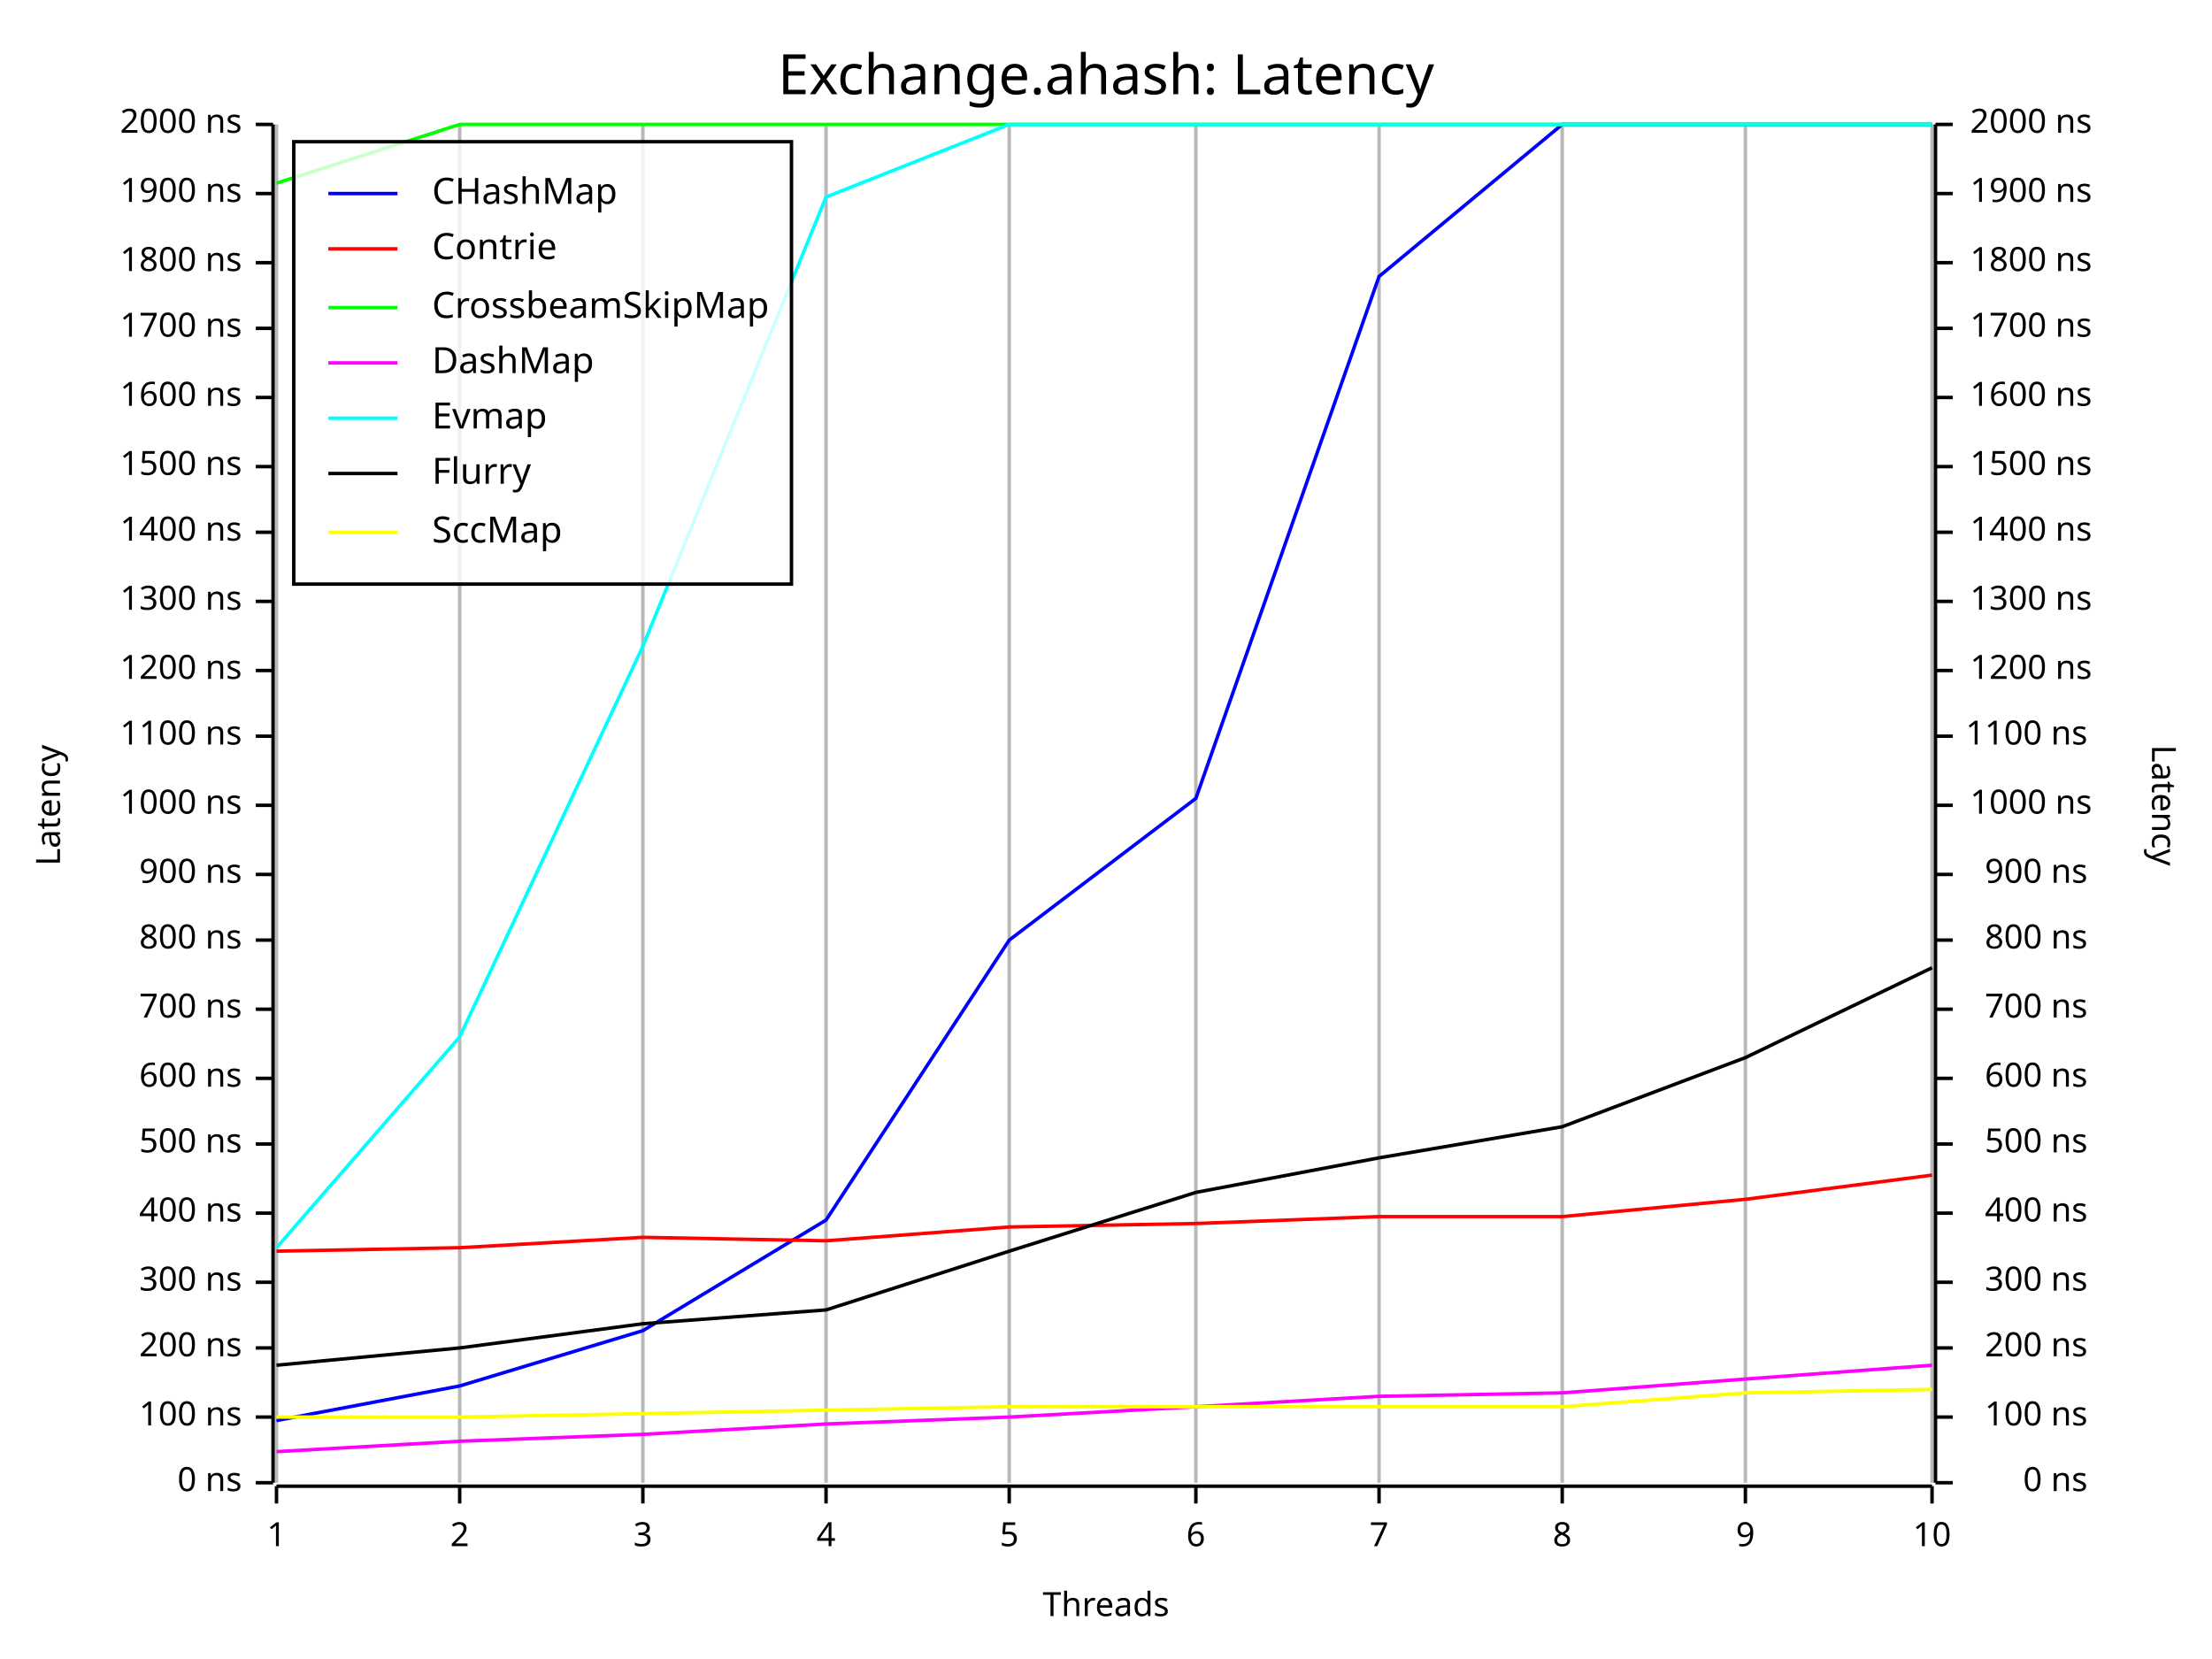
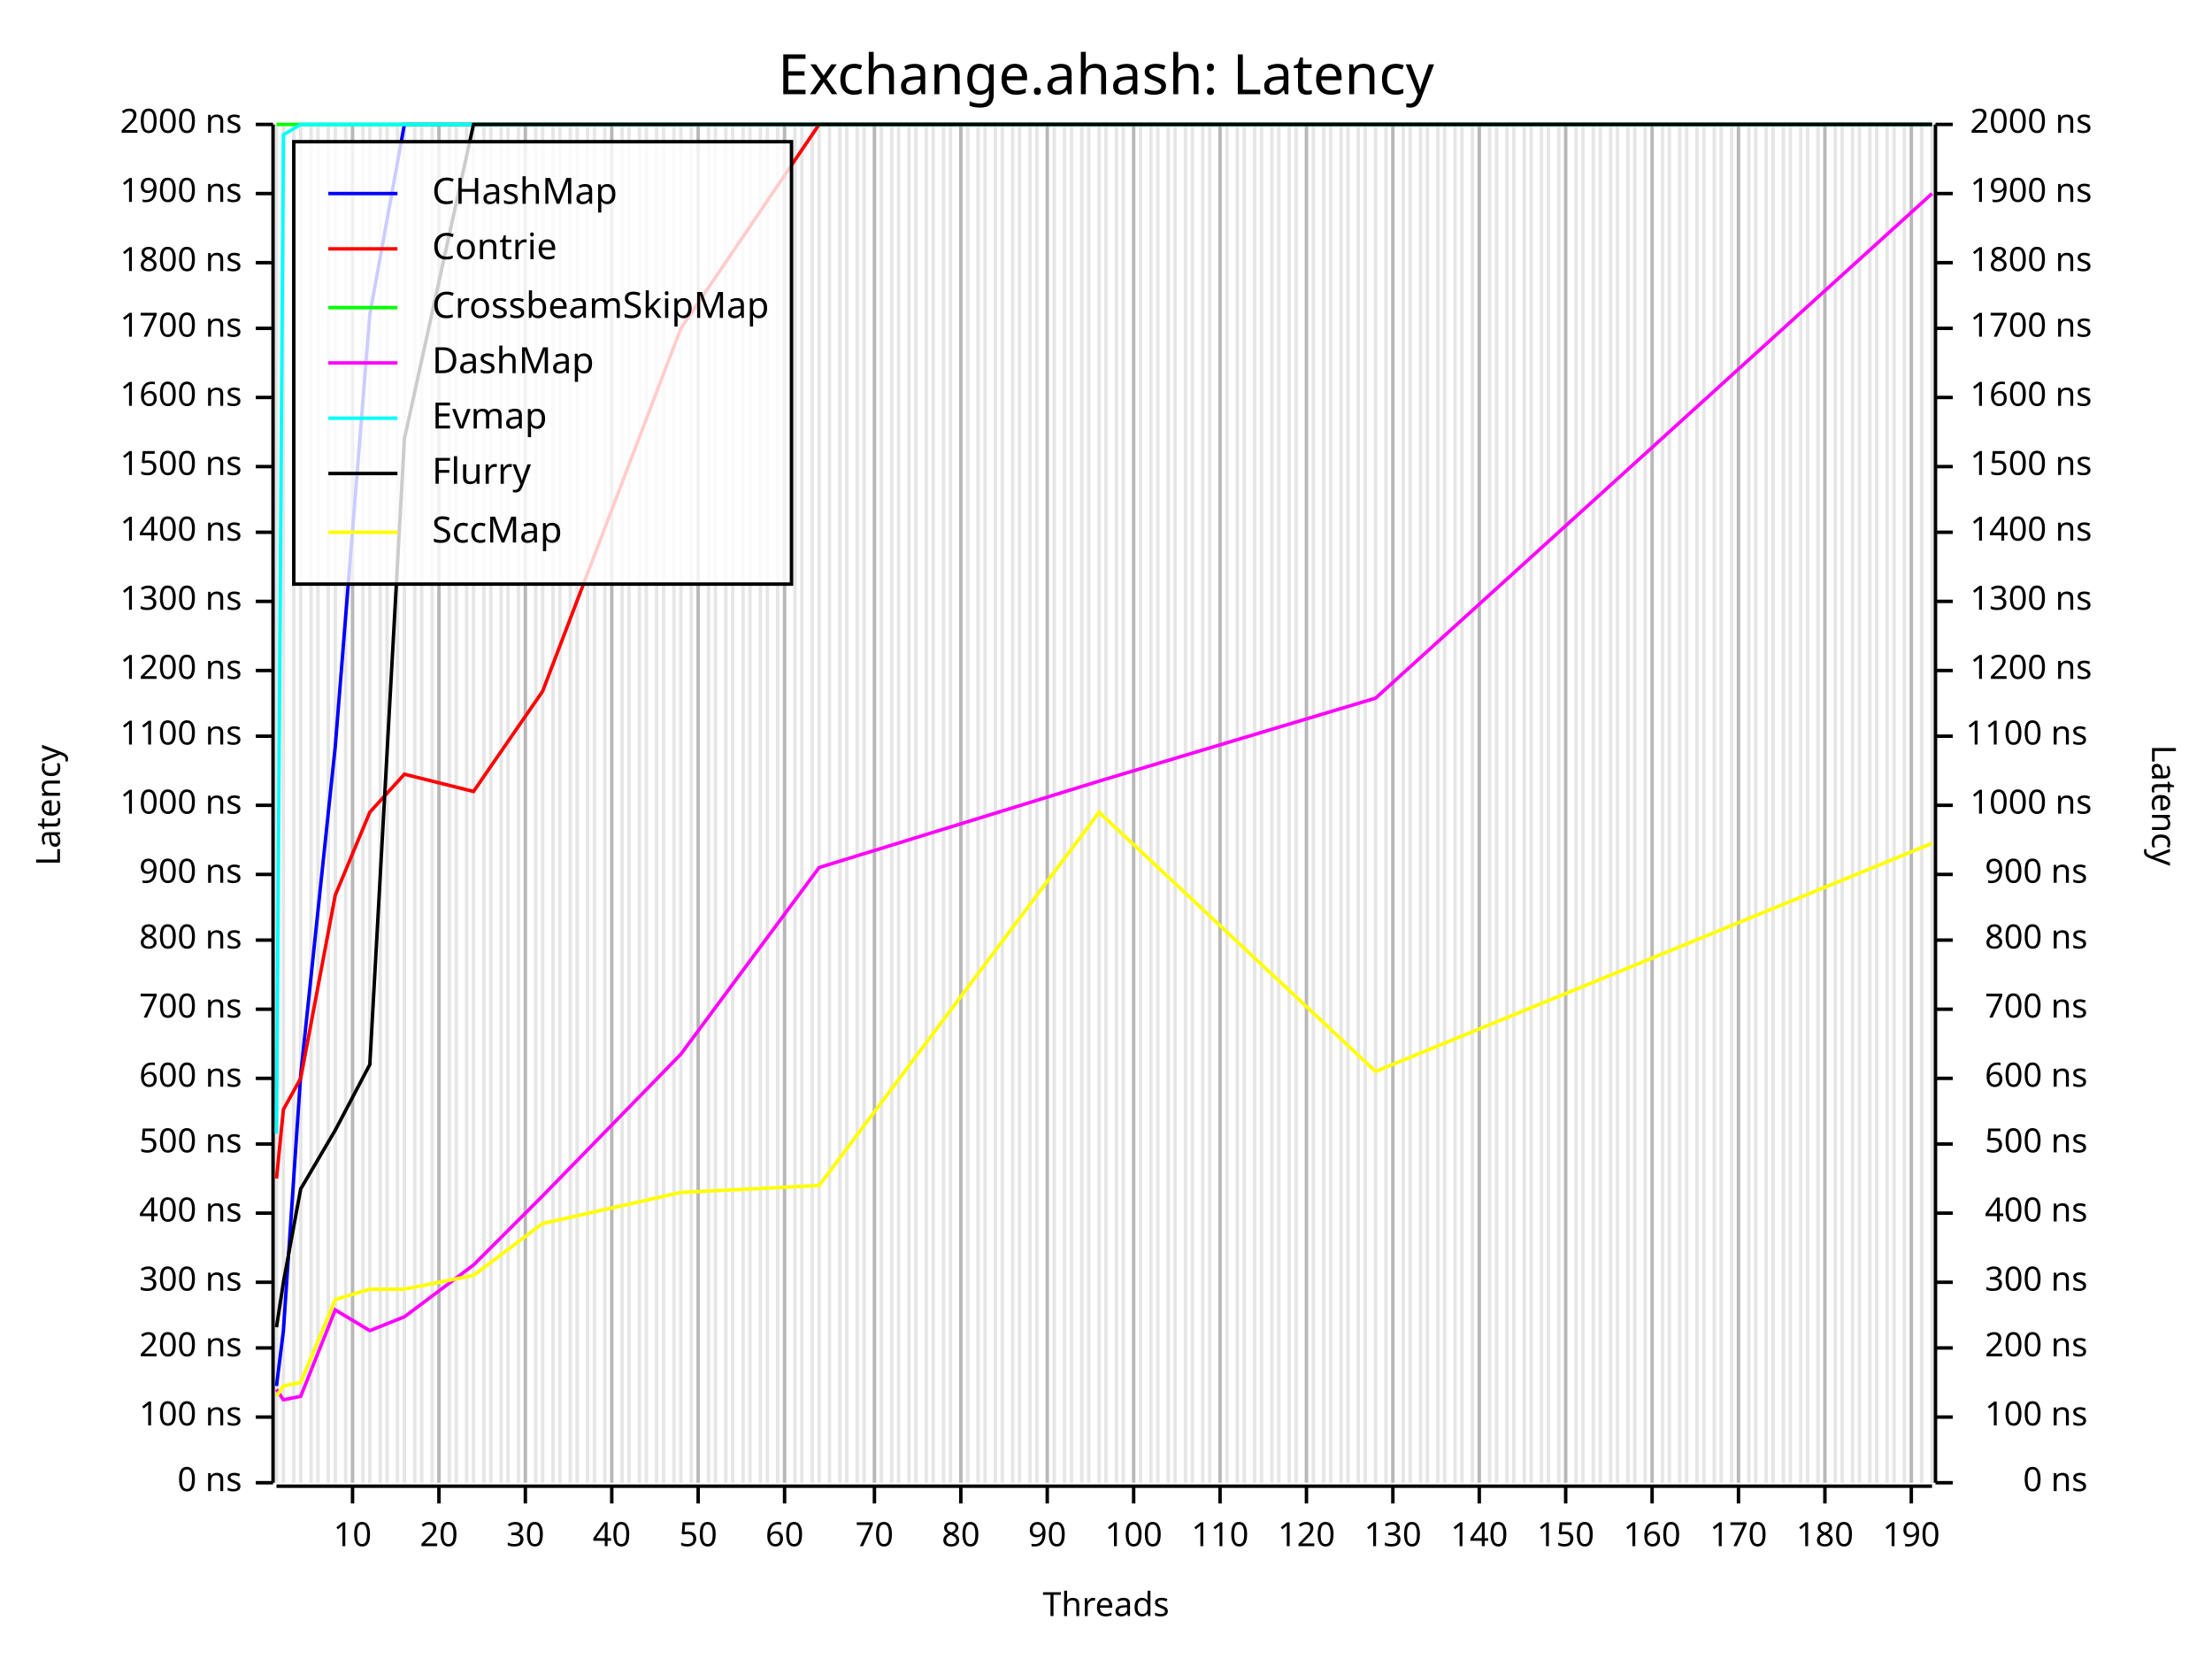
<svg xmlns="http://www.w3.org/2000/svg" width="640" height="480" viewBox="0 0 640 480">
  <rect x="0" y="0" width="640" height="480" opacity="1" fill="#FFFFFF" stroke="none" />
  <text x="320" y="15" dy="0.76em" text-anchor="middle" font-family="Fira Code" font-size="16.129" opacity="1" fill="#000000">
Exchange.ahash: Latency
</text>
  <line opacity="0.1" stroke="#000000" stroke-width="1" x1="80" y1="429" x2="80" y2="36" />
-   <line opacity="0.1" stroke="#000000" stroke-width="1" x1="133" y1="429" x2="133" y2="36" />
-   <line opacity="0.1" stroke="#000000" stroke-width="1" x1="186" y1="429" x2="186" y2="36" />
-   <line opacity="0.1" stroke="#000000" stroke-width="1" x1="239" y1="429" x2="239" y2="36" />
-   <line opacity="0.1" stroke="#000000" stroke-width="1" x1="292" y1="429" x2="292" y2="36" />
-   <line opacity="0.1" stroke="#000000" stroke-width="1" x1="346" y1="429" x2="346" y2="36" />
-   <line opacity="0.1" stroke="#000000" stroke-width="1" x1="399" y1="429" x2="399" y2="36" />
-   <line opacity="0.1" stroke="#000000" stroke-width="1" x1="452" y1="429" x2="452" y2="36" />
-   <line opacity="0.1" stroke="#000000" stroke-width="1" x1="505" y1="429" x2="505" y2="36" />
+   <line opacity="0.1" stroke="#000000" stroke-width="1" x1="82" y1="429" x2="82" y2="36" />
+   <line opacity="0.1" stroke="#000000" stroke-width="1" x1="85" y1="429" x2="85" y2="36" />
+   <line opacity="0.1" stroke="#000000" stroke-width="1" x1="87" y1="429" x2="87" y2="36" />
+   <line opacity="0.1" stroke="#000000" stroke-width="1" x1="90" y1="429" x2="90" y2="36" />
+   <line opacity="0.1" stroke="#000000" stroke-width="1" x1="92" y1="429" x2="92" y2="36" />
+   <line opacity="0.1" stroke="#000000" stroke-width="1" x1="95" y1="429" x2="95" y2="36" />
+   <line opacity="0.1" stroke="#000000" stroke-width="1" x1="97" y1="429" x2="97" y2="36" />
+   <line opacity="0.1" stroke="#000000" stroke-width="1" x1="100" y1="429" x2="100" y2="36" />
+   <line opacity="0.1" stroke="#000000" stroke-width="1" x1="102" y1="429" x2="102" y2="36" />
+   <line opacity="0.1" stroke="#000000" stroke-width="1" x1="105" y1="429" x2="105" y2="36" />
+   <line opacity="0.1" stroke="#000000" stroke-width="1" x1="107" y1="429" x2="107" y2="36" />
+   <line opacity="0.1" stroke="#000000" stroke-width="1" x1="110" y1="429" x2="110" y2="36" />
+   <line opacity="0.1" stroke="#000000" stroke-width="1" x1="112" y1="429" x2="112" y2="36" />
+   <line opacity="0.1" stroke="#000000" stroke-width="1" x1="115" y1="429" x2="115" y2="36" />
+   <line opacity="0.1" stroke="#000000" stroke-width="1" x1="117" y1="429" x2="117" y2="36" />
+   <line opacity="0.1" stroke="#000000" stroke-width="1" x1="120" y1="429" x2="120" y2="36" />
+   <line opacity="0.1" stroke="#000000" stroke-width="1" x1="122" y1="429" x2="122" y2="36" />
+   <line opacity="0.1" stroke="#000000" stroke-width="1" x1="125" y1="429" x2="125" y2="36" />
+   <line opacity="0.1" stroke="#000000" stroke-width="1" x1="127" y1="429" x2="127" y2="36" />
+   <line opacity="0.1" stroke="#000000" stroke-width="1" x1="130" y1="429" x2="130" y2="36" />
+   <line opacity="0.1" stroke="#000000" stroke-width="1" x1="132" y1="429" x2="132" y2="36" />
+   <line opacity="0.1" stroke="#000000" stroke-width="1" x1="135" y1="429" x2="135" y2="36" />
+   <line opacity="0.1" stroke="#000000" stroke-width="1" x1="137" y1="429" x2="137" y2="36" />
+   <line opacity="0.1" stroke="#000000" stroke-width="1" x1="140" y1="429" x2="140" y2="36" />
+   <line opacity="0.1" stroke="#000000" stroke-width="1" x1="142" y1="429" x2="142" y2="36" />
+   <line opacity="0.1" stroke="#000000" stroke-width="1" x1="145" y1="429" x2="145" y2="36" />
+   <line opacity="0.1" stroke="#000000" stroke-width="1" x1="147" y1="429" x2="147" y2="36" />
+   <line opacity="0.1" stroke="#000000" stroke-width="1" x1="150" y1="429" x2="150" y2="36" />
+   <line opacity="0.1" stroke="#000000" stroke-width="1" x1="152" y1="429" x2="152" y2="36" />
+   <line opacity="0.1" stroke="#000000" stroke-width="1" x1="155" y1="429" x2="155" y2="36" />
+   <line opacity="0.1" stroke="#000000" stroke-width="1" x1="157" y1="429" x2="157" y2="36" />
+   <line opacity="0.1" stroke="#000000" stroke-width="1" x1="160" y1="429" x2="160" y2="36" />
+   <line opacity="0.1" stroke="#000000" stroke-width="1" x1="162" y1="429" x2="162" y2="36" />
+   <line opacity="0.1" stroke="#000000" stroke-width="1" x1="165" y1="429" x2="165" y2="36" />
+   <line opacity="0.1" stroke="#000000" stroke-width="1" x1="167" y1="429" x2="167" y2="36" />
+   <line opacity="0.1" stroke="#000000" stroke-width="1" x1="170" y1="429" x2="170" y2="36" />
+   <line opacity="0.1" stroke="#000000" stroke-width="1" x1="172" y1="429" x2="172" y2="36" />
+   <line opacity="0.1" stroke="#000000" stroke-width="1" x1="175" y1="429" x2="175" y2="36" />
+   <line opacity="0.1" stroke="#000000" stroke-width="1" x1="177" y1="429" x2="177" y2="36" />
+   <line opacity="0.1" stroke="#000000" stroke-width="1" x1="180" y1="429" x2="180" y2="36" />
+   <line opacity="0.1" stroke="#000000" stroke-width="1" x1="182" y1="429" x2="182" y2="36" />
+   <line opacity="0.1" stroke="#000000" stroke-width="1" x1="185" y1="429" x2="185" y2="36" />
+   <line opacity="0.1" stroke="#000000" stroke-width="1" x1="187" y1="429" x2="187" y2="36" />
+   <line opacity="0.1" stroke="#000000" stroke-width="1" x1="190" y1="429" x2="190" y2="36" />
+   <line opacity="0.1" stroke="#000000" stroke-width="1" x1="192" y1="429" x2="192" y2="36" />
+   <line opacity="0.1" stroke="#000000" stroke-width="1" x1="195" y1="429" x2="195" y2="36" />
+   <line opacity="0.1" stroke="#000000" stroke-width="1" x1="197" y1="429" x2="197" y2="36" />
+   <line opacity="0.1" stroke="#000000" stroke-width="1" x1="200" y1="429" x2="200" y2="36" />
+   <line opacity="0.1" stroke="#000000" stroke-width="1" x1="202" y1="429" x2="202" y2="36" />
+   <line opacity="0.1" stroke="#000000" stroke-width="1" x1="205" y1="429" x2="205" y2="36" />
+   <line opacity="0.1" stroke="#000000" stroke-width="1" x1="207" y1="429" x2="207" y2="36" />
+   <line opacity="0.1" stroke="#000000" stroke-width="1" x1="210" y1="429" x2="210" y2="36" />
+   <line opacity="0.1" stroke="#000000" stroke-width="1" x1="212" y1="429" x2="212" y2="36" />
+   <line opacity="0.1" stroke="#000000" stroke-width="1" x1="215" y1="429" x2="215" y2="36" />
+   <line opacity="0.1" stroke="#000000" stroke-width="1" x1="217" y1="429" x2="217" y2="36" />
+   <line opacity="0.1" stroke="#000000" stroke-width="1" x1="220" y1="429" x2="220" y2="36" />
+   <line opacity="0.1" stroke="#000000" stroke-width="1" x1="222" y1="429" x2="222" y2="36" />
+   <line opacity="0.1" stroke="#000000" stroke-width="1" x1="225" y1="429" x2="225" y2="36" />
+   <line opacity="0.1" stroke="#000000" stroke-width="1" x1="227" y1="429" x2="227" y2="36" />
+   <line opacity="0.1" stroke="#000000" stroke-width="1" x1="230" y1="429" x2="230" y2="36" />
+   <line opacity="0.1" stroke="#000000" stroke-width="1" x1="232" y1="429" x2="232" y2="36" />
+   <line opacity="0.1" stroke="#000000" stroke-width="1" x1="235" y1="429" x2="235" y2="36" />
+   <line opacity="0.1" stroke="#000000" stroke-width="1" x1="237" y1="429" x2="237" y2="36" />
+   <line opacity="0.1" stroke="#000000" stroke-width="1" x1="240" y1="429" x2="240" y2="36" />
+   <line opacity="0.1" stroke="#000000" stroke-width="1" x1="243" y1="429" x2="243" y2="36" />
+   <line opacity="0.1" stroke="#000000" stroke-width="1" x1="245" y1="429" x2="245" y2="36" />
+   <line opacity="0.1" stroke="#000000" stroke-width="1" x1="248" y1="429" x2="248" y2="36" />
+   <line opacity="0.1" stroke="#000000" stroke-width="1" x1="250" y1="429" x2="250" y2="36" />
+   <line opacity="0.1" stroke="#000000" stroke-width="1" x1="253" y1="429" x2="253" y2="36" />
+   <line opacity="0.1" stroke="#000000" stroke-width="1" x1="255" y1="429" x2="255" y2="36" />
+   <line opacity="0.1" stroke="#000000" stroke-width="1" x1="258" y1="429" x2="258" y2="36" />
+   <line opacity="0.1" stroke="#000000" stroke-width="1" x1="260" y1="429" x2="260" y2="36" />
+   <line opacity="0.1" stroke="#000000" stroke-width="1" x1="263" y1="429" x2="263" y2="36" />
+   <line opacity="0.1" stroke="#000000" stroke-width="1" x1="265" y1="429" x2="265" y2="36" />
+   <line opacity="0.1" stroke="#000000" stroke-width="1" x1="268" y1="429" x2="268" y2="36" />
+   <line opacity="0.1" stroke="#000000" stroke-width="1" x1="270" y1="429" x2="270" y2="36" />
+   <line opacity="0.1" stroke="#000000" stroke-width="1" x1="273" y1="429" x2="273" y2="36" />
+   <line opacity="0.1" stroke="#000000" stroke-width="1" x1="275" y1="429" x2="275" y2="36" />
+   <line opacity="0.1" stroke="#000000" stroke-width="1" x1="278" y1="429" x2="278" y2="36" />
+   <line opacity="0.1" stroke="#000000" stroke-width="1" x1="280" y1="429" x2="280" y2="36" />
+   <line opacity="0.1" stroke="#000000" stroke-width="1" x1="283" y1="429" x2="283" y2="36" />
+   <line opacity="0.1" stroke="#000000" stroke-width="1" x1="285" y1="429" x2="285" y2="36" />
+   <line opacity="0.1" stroke="#000000" stroke-width="1" x1="288" y1="429" x2="288" y2="36" />
+   <line opacity="0.1" stroke="#000000" stroke-width="1" x1="290" y1="429" x2="290" y2="36" />
+   <line opacity="0.1" stroke="#000000" stroke-width="1" x1="293" y1="429" x2="293" y2="36" />
+   <line opacity="0.1" stroke="#000000" stroke-width="1" x1="295" y1="429" x2="295" y2="36" />
+   <line opacity="0.1" stroke="#000000" stroke-width="1" x1="298" y1="429" x2="298" y2="36" />
+   <line opacity="0.1" stroke="#000000" stroke-width="1" x1="300" y1="429" x2="300" y2="36" />
+   <line opacity="0.1" stroke="#000000" stroke-width="1" x1="303" y1="429" x2="303" y2="36" />
+   <line opacity="0.1" stroke="#000000" stroke-width="1" x1="305" y1="429" x2="305" y2="36" />
+   <line opacity="0.1" stroke="#000000" stroke-width="1" x1="308" y1="429" x2="308" y2="36" />
+   <line opacity="0.1" stroke="#000000" stroke-width="1" x1="310" y1="429" x2="310" y2="36" />
+   <line opacity="0.1" stroke="#000000" stroke-width="1" x1="313" y1="429" x2="313" y2="36" />
+   <line opacity="0.1" stroke="#000000" stroke-width="1" x1="315" y1="429" x2="315" y2="36" />
+   <line opacity="0.1" stroke="#000000" stroke-width="1" x1="318" y1="429" x2="318" y2="36" />
+   <line opacity="0.1" stroke="#000000" stroke-width="1" x1="320" y1="429" x2="320" y2="36" />
+   <line opacity="0.1" stroke="#000000" stroke-width="1" x1="323" y1="429" x2="323" y2="36" />
+   <line opacity="0.1" stroke="#000000" stroke-width="1" x1="325" y1="429" x2="325" y2="36" />
+   <line opacity="0.1" stroke="#000000" stroke-width="1" x1="328" y1="429" x2="328" y2="36" />
+   <line opacity="0.1" stroke="#000000" stroke-width="1" x1="330" y1="429" x2="330" y2="36" />
+   <line opacity="0.1" stroke="#000000" stroke-width="1" x1="333" y1="429" x2="333" y2="36" />
+   <line opacity="0.1" stroke="#000000" stroke-width="1" x1="335" y1="429" x2="335" y2="36" />
+   <line opacity="0.1" stroke="#000000" stroke-width="1" x1="338" y1="429" x2="338" y2="36" />
+   <line opacity="0.1" stroke="#000000" stroke-width="1" x1="340" y1="429" x2="340" y2="36" />
+   <line opacity="0.1" stroke="#000000" stroke-width="1" x1="343" y1="429" x2="343" y2="36" />
+   <line opacity="0.1" stroke="#000000" stroke-width="1" x1="345" y1="429" x2="345" y2="36" />
+   <line opacity="0.1" stroke="#000000" stroke-width="1" x1="348" y1="429" x2="348" y2="36" />
+   <line opacity="0.1" stroke="#000000" stroke-width="1" x1="350" y1="429" x2="350" y2="36" />
+   <line opacity="0.1" stroke="#000000" stroke-width="1" x1="353" y1="429" x2="353" y2="36" />
+   <line opacity="0.1" stroke="#000000" stroke-width="1" x1="355" y1="429" x2="355" y2="36" />
+   <line opacity="0.1" stroke="#000000" stroke-width="1" x1="358" y1="429" x2="358" y2="36" />
+   <line opacity="0.1" stroke="#000000" stroke-width="1" x1="360" y1="429" x2="360" y2="36" />
+   <line opacity="0.1" stroke="#000000" stroke-width="1" x1="363" y1="429" x2="363" y2="36" />
+   <line opacity="0.1" stroke="#000000" stroke-width="1" x1="365" y1="429" x2="365" y2="36" />
+   <line opacity="0.1" stroke="#000000" stroke-width="1" x1="368" y1="429" x2="368" y2="36" />
+   <line opacity="0.1" stroke="#000000" stroke-width="1" x1="370" y1="429" x2="370" y2="36" />
+   <line opacity="0.1" stroke="#000000" stroke-width="1" x1="373" y1="429" x2="373" y2="36" />
+   <line opacity="0.1" stroke="#000000" stroke-width="1" x1="375" y1="429" x2="375" y2="36" />
+   <line opacity="0.1" stroke="#000000" stroke-width="1" x1="378" y1="429" x2="378" y2="36" />
+   <line opacity="0.1" stroke="#000000" stroke-width="1" x1="380" y1="429" x2="380" y2="36" />
+   <line opacity="0.1" stroke="#000000" stroke-width="1" x1="383" y1="429" x2="383" y2="36" />
+   <line opacity="0.1" stroke="#000000" stroke-width="1" x1="385" y1="429" x2="385" y2="36" />
+   <line opacity="0.1" stroke="#000000" stroke-width="1" x1="388" y1="429" x2="388" y2="36" />
+   <line opacity="0.1" stroke="#000000" stroke-width="1" x1="390" y1="429" x2="390" y2="36" />
+   <line opacity="0.1" stroke="#000000" stroke-width="1" x1="393" y1="429" x2="393" y2="36" />
+   <line opacity="0.1" stroke="#000000" stroke-width="1" x1="395" y1="429" x2="395" y2="36" />
+   <line opacity="0.1" stroke="#000000" stroke-width="1" x1="398" y1="429" x2="398" y2="36" />
+   <line opacity="0.1" stroke="#000000" stroke-width="1" x1="401" y1="429" x2="401" y2="36" />
+   <line opacity="0.1" stroke="#000000" stroke-width="1" x1="403" y1="429" x2="403" y2="36" />
+   <line opacity="0.1" stroke="#000000" stroke-width="1" x1="406" y1="429" x2="406" y2="36" />
+   <line opacity="0.1" stroke="#000000" stroke-width="1" x1="408" y1="429" x2="408" y2="36" />
+   <line opacity="0.1" stroke="#000000" stroke-width="1" x1="411" y1="429" x2="411" y2="36" />
+   <line opacity="0.1" stroke="#000000" stroke-width="1" x1="413" y1="429" x2="413" y2="36" />
+   <line opacity="0.1" stroke="#000000" stroke-width="1" x1="416" y1="429" x2="416" y2="36" />
+   <line opacity="0.1" stroke="#000000" stroke-width="1" x1="418" y1="429" x2="418" y2="36" />
+   <line opacity="0.1" stroke="#000000" stroke-width="1" x1="421" y1="429" x2="421" y2="36" />
+   <line opacity="0.1" stroke="#000000" stroke-width="1" x1="423" y1="429" x2="423" y2="36" />
+   <line opacity="0.1" stroke="#000000" stroke-width="1" x1="426" y1="429" x2="426" y2="36" />
+   <line opacity="0.1" stroke="#000000" stroke-width="1" x1="428" y1="429" x2="428" y2="36" />
+   <line opacity="0.1" stroke="#000000" stroke-width="1" x1="431" y1="429" x2="431" y2="36" />
+   <line opacity="0.1" stroke="#000000" stroke-width="1" x1="433" y1="429" x2="433" y2="36" />
+   <line opacity="0.1" stroke="#000000" stroke-width="1" x1="436" y1="429" x2="436" y2="36" />
+   <line opacity="0.1" stroke="#000000" stroke-width="1" x1="438" y1="429" x2="438" y2="36" />
+   <line opacity="0.1" stroke="#000000" stroke-width="1" x1="441" y1="429" x2="441" y2="36" />
+   <line opacity="0.1" stroke="#000000" stroke-width="1" x1="443" y1="429" x2="443" y2="36" />
+   <line opacity="0.1" stroke="#000000" stroke-width="1" x1="446" y1="429" x2="446" y2="36" />
+   <line opacity="0.1" stroke="#000000" stroke-width="1" x1="448" y1="429" x2="448" y2="36" />
+   <line opacity="0.1" stroke="#000000" stroke-width="1" x1="451" y1="429" x2="451" y2="36" />
+   <line opacity="0.1" stroke="#000000" stroke-width="1" x1="453" y1="429" x2="453" y2="36" />
+   <line opacity="0.1" stroke="#000000" stroke-width="1" x1="456" y1="429" x2="456" y2="36" />
+   <line opacity="0.1" stroke="#000000" stroke-width="1" x1="458" y1="429" x2="458" y2="36" />
+   <line opacity="0.1" stroke="#000000" stroke-width="1" x1="461" y1="429" x2="461" y2="36" />
+   <line opacity="0.1" stroke="#000000" stroke-width="1" x1="463" y1="429" x2="463" y2="36" />
+   <line opacity="0.1" stroke="#000000" stroke-width="1" x1="466" y1="429" x2="466" y2="36" />
+   <line opacity="0.1" stroke="#000000" stroke-width="1" x1="468" y1="429" x2="468" y2="36" />
+   <line opacity="0.1" stroke="#000000" stroke-width="1" x1="471" y1="429" x2="471" y2="36" />
+   <line opacity="0.1" stroke="#000000" stroke-width="1" x1="473" y1="429" x2="473" y2="36" />
+   <line opacity="0.1" stroke="#000000" stroke-width="1" x1="476" y1="429" x2="476" y2="36" />
+   <line opacity="0.1" stroke="#000000" stroke-width="1" x1="478" y1="429" x2="478" y2="36" />
+   <line opacity="0.1" stroke="#000000" stroke-width="1" x1="481" y1="429" x2="481" y2="36" />
+   <line opacity="0.1" stroke="#000000" stroke-width="1" x1="483" y1="429" x2="483" y2="36" />
+   <line opacity="0.1" stroke="#000000" stroke-width="1" x1="486" y1="429" x2="486" y2="36" />
+   <line opacity="0.1" stroke="#000000" stroke-width="1" x1="488" y1="429" x2="488" y2="36" />
+   <line opacity="0.1" stroke="#000000" stroke-width="1" x1="491" y1="429" x2="491" y2="36" />
+   <line opacity="0.1" stroke="#000000" stroke-width="1" x1="493" y1="429" x2="493" y2="36" />
+   <line opacity="0.1" stroke="#000000" stroke-width="1" x1="496" y1="429" x2="496" y2="36" />
+   <line opacity="0.1" stroke="#000000" stroke-width="1" x1="498" y1="429" x2="498" y2="36" />
+   <line opacity="0.1" stroke="#000000" stroke-width="1" x1="501" y1="429" x2="501" y2="36" />
+   <line opacity="0.1" stroke="#000000" stroke-width="1" x1="503" y1="429" x2="503" y2="36" />
+   <line opacity="0.1" stroke="#000000" stroke-width="1" x1="506" y1="429" x2="506" y2="36" />
+   <line opacity="0.1" stroke="#000000" stroke-width="1" x1="508" y1="429" x2="508" y2="36" />
+   <line opacity="0.1" stroke="#000000" stroke-width="1" x1="511" y1="429" x2="511" y2="36" />
+   <line opacity="0.1" stroke="#000000" stroke-width="1" x1="513" y1="429" x2="513" y2="36" />
+   <line opacity="0.1" stroke="#000000" stroke-width="1" x1="516" y1="429" x2="516" y2="36" />
+   <line opacity="0.1" stroke="#000000" stroke-width="1" x1="518" y1="429" x2="518" y2="36" />
+   <line opacity="0.1" stroke="#000000" stroke-width="1" x1="521" y1="429" x2="521" y2="36" />
+   <line opacity="0.1" stroke="#000000" stroke-width="1" x1="523" y1="429" x2="523" y2="36" />
+   <line opacity="0.1" stroke="#000000" stroke-width="1" x1="526" y1="429" x2="526" y2="36" />
+   <line opacity="0.1" stroke="#000000" stroke-width="1" x1="528" y1="429" x2="528" y2="36" />
+   <line opacity="0.1" stroke="#000000" stroke-width="1" x1="531" y1="429" x2="531" y2="36" />
+   <line opacity="0.1" stroke="#000000" stroke-width="1" x1="533" y1="429" x2="533" y2="36" />
+   <line opacity="0.1" stroke="#000000" stroke-width="1" x1="536" y1="429" x2="536" y2="36" />
+   <line opacity="0.1" stroke="#000000" stroke-width="1" x1="538" y1="429" x2="538" y2="36" />
+   <line opacity="0.1" stroke="#000000" stroke-width="1" x1="541" y1="429" x2="541" y2="36" />
+   <line opacity="0.1" stroke="#000000" stroke-width="1" x1="543" y1="429" x2="543" y2="36" />
+   <line opacity="0.1" stroke="#000000" stroke-width="1" x1="546" y1="429" x2="546" y2="36" />
+   <line opacity="0.1" stroke="#000000" stroke-width="1" x1="548" y1="429" x2="548" y2="36" />
+   <line opacity="0.1" stroke="#000000" stroke-width="1" x1="551" y1="429" x2="551" y2="36" />
+   <line opacity="0.1" stroke="#000000" stroke-width="1" x1="553" y1="429" x2="553" y2="36" />
+   <line opacity="0.1" stroke="#000000" stroke-width="1" x1="556" y1="429" x2="556" y2="36" />
  <line opacity="0.1" stroke="#000000" stroke-width="1" x1="559" y1="429" x2="559" y2="36" />
  <text x="10" y="233" dy="0.76em" text-anchor="middle" font-family="sans-serif" font-size="9.677" opacity="1" fill="#000000" transform="rotate(270, 10, 233)">
Latency
</text>
  <text x="320" y="470" dy="-0.5ex" text-anchor="middle" font-family="sans-serif" font-size="9.677" opacity="1" fill="#000000">
Threads
</text>
  <text x="630" y="233" dy="0.76em" text-anchor="middle" font-family="sans-serif" font-size="9.677" opacity="1" fill="#000000" transform="rotate(90, 630, 233)">
Latency
</text>
-   <line opacity="0.2" stroke="#000000" stroke-width="1" x1="80" y1="429" x2="80" y2="36" />
-   <line opacity="0.2" stroke="#000000" stroke-width="1" x1="133" y1="429" x2="133" y2="36" />
-   <line opacity="0.2" stroke="#000000" stroke-width="1" x1="186" y1="429" x2="186" y2="36" />
-   <line opacity="0.2" stroke="#000000" stroke-width="1" x1="239" y1="429" x2="239" y2="36" />
-   <line opacity="0.2" stroke="#000000" stroke-width="1" x1="292" y1="429" x2="292" y2="36" />
-   <line opacity="0.2" stroke="#000000" stroke-width="1" x1="346" y1="429" x2="346" y2="36" />
-   <line opacity="0.2" stroke="#000000" stroke-width="1" x1="399" y1="429" x2="399" y2="36" />
-   <line opacity="0.2" stroke="#000000" stroke-width="1" x1="452" y1="429" x2="452" y2="36" />
-   <line opacity="0.2" stroke="#000000" stroke-width="1" x1="505" y1="429" x2="505" y2="36" />
-   <line opacity="0.2" stroke="#000000" stroke-width="1" x1="559" y1="429" x2="559" y2="36" />
+   <line opacity="0.2" stroke="#000000" stroke-width="1" x1="102" y1="429" x2="102" y2="36" />
+   <line opacity="0.2" stroke="#000000" stroke-width="1" x1="127" y1="429" x2="127" y2="36" />
+   <line opacity="0.2" stroke="#000000" stroke-width="1" x1="152" y1="429" x2="152" y2="36" />
+   <line opacity="0.2" stroke="#000000" stroke-width="1" x1="177" y1="429" x2="177" y2="36" />
+   <line opacity="0.2" stroke="#000000" stroke-width="1" x1="202" y1="429" x2="202" y2="36" />
+   <line opacity="0.2" stroke="#000000" stroke-width="1" x1="227" y1="429" x2="227" y2="36" />
+   <line opacity="0.2" stroke="#000000" stroke-width="1" x1="253" y1="429" x2="253" y2="36" />
+   <line opacity="0.2" stroke="#000000" stroke-width="1" x1="278" y1="429" x2="278" y2="36" />
+   <line opacity="0.2" stroke="#000000" stroke-width="1" x1="303" y1="429" x2="303" y2="36" />
+   <line opacity="0.2" stroke="#000000" stroke-width="1" x1="328" y1="429" x2="328" y2="36" />
+   <line opacity="0.2" stroke="#000000" stroke-width="1" x1="353" y1="429" x2="353" y2="36" />
+   <line opacity="0.2" stroke="#000000" stroke-width="1" x1="378" y1="429" x2="378" y2="36" />
+   <line opacity="0.2" stroke="#000000" stroke-width="1" x1="403" y1="429" x2="403" y2="36" />
+   <line opacity="0.2" stroke="#000000" stroke-width="1" x1="428" y1="429" x2="428" y2="36" />
+   <line opacity="0.2" stroke="#000000" stroke-width="1" x1="453" y1="429" x2="453" y2="36" />
+   <line opacity="0.2" stroke="#000000" stroke-width="1" x1="478" y1="429" x2="478" y2="36" />
+   <line opacity="0.2" stroke="#000000" stroke-width="1" x1="503" y1="429" x2="503" y2="36" />
+   <line opacity="0.2" stroke="#000000" stroke-width="1" x1="528" y1="429" x2="528" y2="36" />
+   <line opacity="0.2" stroke="#000000" stroke-width="1" x1="553" y1="429" x2="553" y2="36" />
  <polyline fill="none" opacity="1" stroke="#000000" stroke-width="1" points="79,36 79,429 " />
  <text x="70" y="429" dy="0.5ex" text-anchor="end" font-family="sans-serif" font-size="9.677" opacity="1" fill="#000000">
0 ns
</text>
  <polyline fill="none" opacity="1" stroke="#000000" stroke-width="1" points="74,429 79,429 " />
  <text x="70" y="410" dy="0.5ex" text-anchor="end" font-family="sans-serif" font-size="9.677" opacity="1" fill="#000000">
100 ns
</text>
  <polyline fill="none" opacity="1" stroke="#000000" stroke-width="1" points="74,410 79,410 " />
  <text x="70" y="390" dy="0.5ex" text-anchor="end" font-family="sans-serif" font-size="9.677" opacity="1" fill="#000000">
200 ns
</text>
  <polyline fill="none" opacity="1" stroke="#000000" stroke-width="1" points="74,390 79,390 " />
  <text x="70" y="371" dy="0.5ex" text-anchor="end" font-family="sans-serif" font-size="9.677" opacity="1" fill="#000000">
300 ns
</text>
  <polyline fill="none" opacity="1" stroke="#000000" stroke-width="1" points="74,371 79,371 " />
  <text x="70" y="351" dy="0.5ex" text-anchor="end" font-family="sans-serif" font-size="9.677" opacity="1" fill="#000000">
400 ns
</text>
  <polyline fill="none" opacity="1" stroke="#000000" stroke-width="1" points="74,351 79,351 " />
  <text x="70" y="331" dy="0.5ex" text-anchor="end" font-family="sans-serif" font-size="9.677" opacity="1" fill="#000000">
500 ns
</text>
  <polyline fill="none" opacity="1" stroke="#000000" stroke-width="1" points="74,331 79,331 " />
  <text x="70" y="312" dy="0.5ex" text-anchor="end" font-family="sans-serif" font-size="9.677" opacity="1" fill="#000000">
600 ns
</text>
  <polyline fill="none" opacity="1" stroke="#000000" stroke-width="1" points="74,312 79,312 " />
  <text x="70" y="292" dy="0.5ex" text-anchor="end" font-family="sans-serif" font-size="9.677" opacity="1" fill="#000000">
700 ns
</text>
  <polyline fill="none" opacity="1" stroke="#000000" stroke-width="1" points="74,292 79,292 " />
  <text x="70" y="272" dy="0.5ex" text-anchor="end" font-family="sans-serif" font-size="9.677" opacity="1" fill="#000000">
800 ns
</text>
  <polyline fill="none" opacity="1" stroke="#000000" stroke-width="1" points="74,272 79,272 " />
  <text x="70" y="253" dy="0.5ex" text-anchor="end" font-family="sans-serif" font-size="9.677" opacity="1" fill="#000000">
900 ns
</text>
  <polyline fill="none" opacity="1" stroke="#000000" stroke-width="1" points="74,253 79,253 " />
  <text x="70" y="233" dy="0.5ex" text-anchor="end" font-family="sans-serif" font-size="9.677" opacity="1" fill="#000000">
1000 ns
</text>
  <polyline fill="none" opacity="1" stroke="#000000" stroke-width="1" points="74,233 79,233 " />
  <text x="70" y="213" dy="0.5ex" text-anchor="end" font-family="sans-serif" font-size="9.677" opacity="1" fill="#000000">
1100 ns
</text>
  <polyline fill="none" opacity="1" stroke="#000000" stroke-width="1" points="74,213 79,213 " />
  <text x="70" y="194" dy="0.5ex" text-anchor="end" font-family="sans-serif" font-size="9.677" opacity="1" fill="#000000">
1200 ns
</text>
  <polyline fill="none" opacity="1" stroke="#000000" stroke-width="1" points="74,194 79,194 " />
  <text x="70" y="174" dy="0.5ex" text-anchor="end" font-family="sans-serif" font-size="9.677" opacity="1" fill="#000000">
1300 ns
</text>
  <polyline fill="none" opacity="1" stroke="#000000" stroke-width="1" points="74,174 79,174 " />
  <text x="70" y="154" dy="0.5ex" text-anchor="end" font-family="sans-serif" font-size="9.677" opacity="1" fill="#000000">
1400 ns
</text>
  <polyline fill="none" opacity="1" stroke="#000000" stroke-width="1" points="74,154 79,154 " />
  <text x="70" y="135" dy="0.5ex" text-anchor="end" font-family="sans-serif" font-size="9.677" opacity="1" fill="#000000">
1500 ns
</text>
  <polyline fill="none" opacity="1" stroke="#000000" stroke-width="1" points="74,135 79,135 " />
  <text x="70" y="115" dy="0.5ex" text-anchor="end" font-family="sans-serif" font-size="9.677" opacity="1" fill="#000000">
1600 ns
</text>
  <polyline fill="none" opacity="1" stroke="#000000" stroke-width="1" points="74,115 79,115 " />
  <text x="70" y="95" dy="0.5ex" text-anchor="end" font-family="sans-serif" font-size="9.677" opacity="1" fill="#000000">
1700 ns
</text>
  <polyline fill="none" opacity="1" stroke="#000000" stroke-width="1" points="74,95 79,95 " />
  <text x="70" y="76" dy="0.5ex" text-anchor="end" font-family="sans-serif" font-size="9.677" opacity="1" fill="#000000">
1800 ns
</text>
  <polyline fill="none" opacity="1" stroke="#000000" stroke-width="1" points="74,76 79,76 " />
  <text x="70" y="56" dy="0.5ex" text-anchor="end" font-family="sans-serif" font-size="9.677" opacity="1" fill="#000000">
1900 ns
</text>
  <polyline fill="none" opacity="1" stroke="#000000" stroke-width="1" points="74,56 79,56 " />
  <text x="70" y="36" dy="0.5ex" text-anchor="end" font-family="sans-serif" font-size="9.677" opacity="1" fill="#000000">
2000 ns
</text>
  <polyline fill="none" opacity="1" stroke="#000000" stroke-width="1" points="74,36 79,36 " />
  <polyline fill="none" opacity="1" stroke="#000000" stroke-width="1" points="80,430 559,430 " />
-   <text x="80" y="440" dy="0.76em" text-anchor="middle" font-family="sans-serif" font-size="9.677" opacity="1" fill="#000000">
- 1
- </text>
-   <polyline fill="none" opacity="1" stroke="#000000" stroke-width="1" points="80,430 80,435 " />
-   <text x="133" y="440" dy="0.76em" text-anchor="middle" font-family="sans-serif" font-size="9.677" opacity="1" fill="#000000">
- 2
- </text>
-   <polyline fill="none" opacity="1" stroke="#000000" stroke-width="1" points="133,430 133,435 " />
-   <text x="186" y="440" dy="0.76em" text-anchor="middle" font-family="sans-serif" font-size="9.677" opacity="1" fill="#000000">
- 3
- </text>
-   <polyline fill="none" opacity="1" stroke="#000000" stroke-width="1" points="186,430 186,435 " />
-   <text x="239" y="440" dy="0.76em" text-anchor="middle" font-family="sans-serif" font-size="9.677" opacity="1" fill="#000000">
- 4
- </text>
-   <polyline fill="none" opacity="1" stroke="#000000" stroke-width="1" points="239,430 239,435 " />
-   <text x="292" y="440" dy="0.76em" text-anchor="middle" font-family="sans-serif" font-size="9.677" opacity="1" fill="#000000">
- 5
- </text>
-   <polyline fill="none" opacity="1" stroke="#000000" stroke-width="1" points="292,430 292,435 " />
-   <text x="346" y="440" dy="0.76em" text-anchor="middle" font-family="sans-serif" font-size="9.677" opacity="1" fill="#000000">
- 6
- </text>
-   <polyline fill="none" opacity="1" stroke="#000000" stroke-width="1" points="346,430 346,435 " />
-   <text x="399" y="440" dy="0.76em" text-anchor="middle" font-family="sans-serif" font-size="9.677" opacity="1" fill="#000000">
- 7
- </text>
-   <polyline fill="none" opacity="1" stroke="#000000" stroke-width="1" points="399,430 399,435 " />
-   <text x="452" y="440" dy="0.76em" text-anchor="middle" font-family="sans-serif" font-size="9.677" opacity="1" fill="#000000">
- 8
- </text>
-   <polyline fill="none" opacity="1" stroke="#000000" stroke-width="1" points="452,430 452,435 " />
-   <text x="505" y="440" dy="0.76em" text-anchor="middle" font-family="sans-serif" font-size="9.677" opacity="1" fill="#000000">
- 9
- </text>
-   <polyline fill="none" opacity="1" stroke="#000000" stroke-width="1" points="505,430 505,435 " />
-   <text x="559" y="440" dy="0.76em" text-anchor="middle" font-family="sans-serif" font-size="9.677" opacity="1" fill="#000000">
+   <text x="102" y="440" dy="0.76em" text-anchor="middle" font-family="sans-serif" font-size="9.677" opacity="1" fill="#000000">
10
</text>
-   <polyline fill="none" opacity="1" stroke="#000000" stroke-width="1" points="559,430 559,435 " />
+   <polyline fill="none" opacity="1" stroke="#000000" stroke-width="1" points="102,430 102,435 " />
+   <text x="127" y="440" dy="0.76em" text-anchor="middle" font-family="sans-serif" font-size="9.677" opacity="1" fill="#000000">
+ 20
+ </text>
+   <polyline fill="none" opacity="1" stroke="#000000" stroke-width="1" points="127,430 127,435 " />
+   <text x="152" y="440" dy="0.76em" text-anchor="middle" font-family="sans-serif" font-size="9.677" opacity="1" fill="#000000">
+ 30
+ </text>
+   <polyline fill="none" opacity="1" stroke="#000000" stroke-width="1" points="152,430 152,435 " />
+   <text x="177" y="440" dy="0.76em" text-anchor="middle" font-family="sans-serif" font-size="9.677" opacity="1" fill="#000000">
+ 40
+ </text>
+   <polyline fill="none" opacity="1" stroke="#000000" stroke-width="1" points="177,430 177,435 " />
+   <text x="202" y="440" dy="0.76em" text-anchor="middle" font-family="sans-serif" font-size="9.677" opacity="1" fill="#000000">
+ 50
+ </text>
+   <polyline fill="none" opacity="1" stroke="#000000" stroke-width="1" points="202,430 202,435 " />
+   <text x="227" y="440" dy="0.76em" text-anchor="middle" font-family="sans-serif" font-size="9.677" opacity="1" fill="#000000">
+ 60
+ </text>
+   <polyline fill="none" opacity="1" stroke="#000000" stroke-width="1" points="227,430 227,435 " />
+   <text x="253" y="440" dy="0.76em" text-anchor="middle" font-family="sans-serif" font-size="9.677" opacity="1" fill="#000000">
+ 70
+ </text>
+   <polyline fill="none" opacity="1" stroke="#000000" stroke-width="1" points="253,430 253,435 " />
+   <text x="278" y="440" dy="0.76em" text-anchor="middle" font-family="sans-serif" font-size="9.677" opacity="1" fill="#000000">
+ 80
+ </text>
+   <polyline fill="none" opacity="1" stroke="#000000" stroke-width="1" points="278,430 278,435 " />
+   <text x="303" y="440" dy="0.76em" text-anchor="middle" font-family="sans-serif" font-size="9.677" opacity="1" fill="#000000">
+ 90
+ </text>
+   <polyline fill="none" opacity="1" stroke="#000000" stroke-width="1" points="303,430 303,435 " />
+   <text x="328" y="440" dy="0.76em" text-anchor="middle" font-family="sans-serif" font-size="9.677" opacity="1" fill="#000000">
+ 100
+ </text>
+   <polyline fill="none" opacity="1" stroke="#000000" stroke-width="1" points="328,430 328,435 " />
+   <text x="353" y="440" dy="0.76em" text-anchor="middle" font-family="sans-serif" font-size="9.677" opacity="1" fill="#000000">
+ 110
+ </text>
+   <polyline fill="none" opacity="1" stroke="#000000" stroke-width="1" points="353,430 353,435 " />
+   <text x="378" y="440" dy="0.76em" text-anchor="middle" font-family="sans-serif" font-size="9.677" opacity="1" fill="#000000">
+ 120
+ </text>
+   <polyline fill="none" opacity="1" stroke="#000000" stroke-width="1" points="378,430 378,435 " />
+   <text x="403" y="440" dy="0.76em" text-anchor="middle" font-family="sans-serif" font-size="9.677" opacity="1" fill="#000000">
+ 130
+ </text>
+   <polyline fill="none" opacity="1" stroke="#000000" stroke-width="1" points="403,430 403,435 " />
+   <text x="428" y="440" dy="0.76em" text-anchor="middle" font-family="sans-serif" font-size="9.677" opacity="1" fill="#000000">
+ 140
+ </text>
+   <polyline fill="none" opacity="1" stroke="#000000" stroke-width="1" points="428,430 428,435 " />
+   <text x="453" y="440" dy="0.76em" text-anchor="middle" font-family="sans-serif" font-size="9.677" opacity="1" fill="#000000">
+ 150
+ </text>
+   <polyline fill="none" opacity="1" stroke="#000000" stroke-width="1" points="453,430 453,435 " />
+   <text x="478" y="440" dy="0.76em" text-anchor="middle" font-family="sans-serif" font-size="9.677" opacity="1" fill="#000000">
+ 160
+ </text>
+   <polyline fill="none" opacity="1" stroke="#000000" stroke-width="1" points="478,430 478,435 " />
+   <text x="503" y="440" dy="0.76em" text-anchor="middle" font-family="sans-serif" font-size="9.677" opacity="1" fill="#000000">
+ 170
+ </text>
+   <polyline fill="none" opacity="1" stroke="#000000" stroke-width="1" points="503,430 503,435 " />
+   <text x="528" y="440" dy="0.76em" text-anchor="middle" font-family="sans-serif" font-size="9.677" opacity="1" fill="#000000">
+ 180
+ </text>
+   <polyline fill="none" opacity="1" stroke="#000000" stroke-width="1" points="528,430 528,435 " />
+   <text x="553" y="440" dy="0.76em" text-anchor="middle" font-family="sans-serif" font-size="9.677" opacity="1" fill="#000000">
+ 190
+ </text>
+   <polyline fill="none" opacity="1" stroke="#000000" stroke-width="1" points="553,430 553,435 " />
  <polyline fill="none" opacity="1" stroke="#000000" stroke-width="1" points="560,36 560,429 " />
  <text x="604" y="429" dy="0.5ex" text-anchor="end" font-family="sans-serif" font-size="9.677" opacity="1" fill="#000000">
0 ns
</text>
  <polyline fill="none" opacity="1" stroke="#000000" stroke-width="1" points="560,429 565,429 " />
  <text x="604" y="410" dy="0.5ex" text-anchor="end" font-family="sans-serif" font-size="9.677" opacity="1" fill="#000000">
100 ns
</text>
  <polyline fill="none" opacity="1" stroke="#000000" stroke-width="1" points="560,410 565,410 " />
  <text x="604" y="390" dy="0.5ex" text-anchor="end" font-family="sans-serif" font-size="9.677" opacity="1" fill="#000000">
200 ns
</text>
  <polyline fill="none" opacity="1" stroke="#000000" stroke-width="1" points="560,390 565,390 " />
  <text x="604" y="371" dy="0.5ex" text-anchor="end" font-family="sans-serif" font-size="9.677" opacity="1" fill="#000000">
300 ns
</text>
  <polyline fill="none" opacity="1" stroke="#000000" stroke-width="1" points="560,371 565,371 " />
  <text x="604" y="351" dy="0.5ex" text-anchor="end" font-family="sans-serif" font-size="9.677" opacity="1" fill="#000000">
400 ns
</text>
  <polyline fill="none" opacity="1" stroke="#000000" stroke-width="1" points="560,351 565,351 " />
  <text x="604" y="331" dy="0.5ex" text-anchor="end" font-family="sans-serif" font-size="9.677" opacity="1" fill="#000000">
500 ns
</text>
  <polyline fill="none" opacity="1" stroke="#000000" stroke-width="1" points="560,331 565,331 " />
  <text x="604" y="312" dy="0.5ex" text-anchor="end" font-family="sans-serif" font-size="9.677" opacity="1" fill="#000000">
600 ns
</text>
  <polyline fill="none" opacity="1" stroke="#000000" stroke-width="1" points="560,312 565,312 " />
  <text x="604" y="292" dy="0.5ex" text-anchor="end" font-family="sans-serif" font-size="9.677" opacity="1" fill="#000000">
700 ns
</text>
  <polyline fill="none" opacity="1" stroke="#000000" stroke-width="1" points="560,292 565,292 " />
  <text x="604" y="272" dy="0.5ex" text-anchor="end" font-family="sans-serif" font-size="9.677" opacity="1" fill="#000000">
800 ns
</text>
  <polyline fill="none" opacity="1" stroke="#000000" stroke-width="1" points="560,272 565,272 " />
  <text x="604" y="253" dy="0.5ex" text-anchor="end" font-family="sans-serif" font-size="9.677" opacity="1" fill="#000000">
900 ns
</text>
  <polyline fill="none" opacity="1" stroke="#000000" stroke-width="1" points="560,253 565,253 " />
  <text x="570" y="233" dy="0.5ex" text-anchor="start" font-family="sans-serif" font-size="9.677" opacity="1" fill="#000000">
1000 ns
</text>
  <polyline fill="none" opacity="1" stroke="#000000" stroke-width="1" points="560,233 565,233 " />
  <text x="604" y="213" dy="0.5ex" text-anchor="end" font-family="sans-serif" font-size="9.677" opacity="1" fill="#000000">
1100 ns
</text>
  <polyline fill="none" opacity="1" stroke="#000000" stroke-width="1" points="560,213 565,213 " />
  <text x="570" y="194" dy="0.5ex" text-anchor="start" font-family="sans-serif" font-size="9.677" opacity="1" fill="#000000">
1200 ns
</text>
  <polyline fill="none" opacity="1" stroke="#000000" stroke-width="1" points="560,194 565,194 " />
  <text x="570" y="174" dy="0.5ex" text-anchor="start" font-family="sans-serif" font-size="9.677" opacity="1" fill="#000000">
1300 ns
</text>
  <polyline fill="none" opacity="1" stroke="#000000" stroke-width="1" points="560,174 565,174 " />
  <text x="570" y="154" dy="0.5ex" text-anchor="start" font-family="sans-serif" font-size="9.677" opacity="1" fill="#000000">
1400 ns
</text>
  <polyline fill="none" opacity="1" stroke="#000000" stroke-width="1" points="560,154 565,154 " />
  <text x="570" y="135" dy="0.5ex" text-anchor="start" font-family="sans-serif" font-size="9.677" opacity="1" fill="#000000">
1500 ns
</text>
  <polyline fill="none" opacity="1" stroke="#000000" stroke-width="1" points="560,135 565,135 " />
  <text x="570" y="115" dy="0.5ex" text-anchor="start" font-family="sans-serif" font-size="9.677" opacity="1" fill="#000000">
1600 ns
</text>
  <polyline fill="none" opacity="1" stroke="#000000" stroke-width="1" points="560,115 565,115 " />
  <text x="570" y="95" dy="0.5ex" text-anchor="start" font-family="sans-serif" font-size="9.677" opacity="1" fill="#000000">
1700 ns
</text>
  <polyline fill="none" opacity="1" stroke="#000000" stroke-width="1" points="560,95 565,95 " />
  <text x="570" y="76" dy="0.5ex" text-anchor="start" font-family="sans-serif" font-size="9.677" opacity="1" fill="#000000">
1800 ns
</text>
  <polyline fill="none" opacity="1" stroke="#000000" stroke-width="1" points="560,76 565,76 " />
  <text x="570" y="56" dy="0.5ex" text-anchor="start" font-family="sans-serif" font-size="9.677" opacity="1" fill="#000000">
1900 ns
</text>
  <polyline fill="none" opacity="1" stroke="#000000" stroke-width="1" points="560,56 565,56 " />
  <text x="570" y="36" dy="0.5ex" text-anchor="start" font-family="sans-serif" font-size="9.677" opacity="1" fill="#000000">
2000 ns
</text>
  <polyline fill="none" opacity="1" stroke="#000000" stroke-width="1" points="560,36 565,36 " />
-   <polyline fill="none" opacity="1" stroke="#0000FF" stroke-width="1" points="80,411 133,401 186,385 239,353 292,272 346,231 399,80 452,36 505,36 559,36 " />
-   <polyline fill="none" opacity="1" stroke="#FF0000" stroke-width="1" points="80,362 133,361 186,358 239,359 292,355 346,354 399,352 452,352 505,347 559,340 " />
-   <polyline fill="none" opacity="1" stroke="#00FF00" stroke-width="1" points="80,53 133,36 186,36 239,36 292,36 346,36 399,36 452,36 505,36 559,36 " />
-   <polyline fill="none" opacity="1" stroke="#FF00FF" stroke-width="1" points="80,420 133,417 186,415 239,412 292,410 346,407 399,404 452,403 505,399 559,395 " />
-   <polyline fill="none" opacity="1" stroke="#00FFFF" stroke-width="1" points="80,361 133,300 186,187 239,57 292,36 346,36 399,36 452,36 505,36 559,36 " />
-   <polyline fill="none" opacity="1" stroke="#000000" stroke-width="1" points="80,395 133,390 186,383 239,379 292,362 346,345 399,335 452,326 505,306 559,280 " />
-   <polyline fill="none" opacity="1" stroke="#FFFF00" stroke-width="1" points="80,410 133,410 186,409 239,408 292,407 346,407 399,407 452,407 505,403 559,402 " />
+   <polyline fill="none" opacity="1" stroke="#0000FF" stroke-width="1" points="80,401 82,385 87,311 97,216 107,91 117,36 137,36 157,36 197,36 237,36 318,36 398,36 559,36 " />
+   <polyline fill="none" opacity="1" stroke="#FF0000" stroke-width="1" points="80,341 82,321 87,312 97,259 107,235 117,224 137,229 157,200 197,95 237,36 318,36 398,36 559,36 " />
+   <polyline fill="none" opacity="1" stroke="#00FF00" stroke-width="1" points="80,36 82,36 87,36 97,36 107,36 117,36 137,36 157,36 197,36 237,36 318,36 398,36 559,36 " />
+   <polyline fill="none" opacity="1" stroke="#FF00FF" stroke-width="1" points="80,402 82,405 87,404 97,379 107,385 117,381 137,366 157,346 197,305 237,251 318,226 398,202 559,56 " />
+   <polyline fill="none" opacity="1" stroke="#00FFFF" stroke-width="1" points="80,328 82,39 87,36 97,36 107,36 117,36 137,36 157,36 197,36 237,36 318,36 398,36 559,36 " />
+   <polyline fill="none" opacity="1" stroke="#000000" stroke-width="1" points="80,384 82,371 87,344 97,327 107,308 117,127 137,36 157,36 197,36 237,36 318,36 398,36 559,36 " />
+   <polyline fill="none" opacity="1" stroke="#FFFF00" stroke-width="1" points="80,404 82,401 87,400 97,376 107,373 117,373 137,369 157,354 197,345 237,343 318,235 398,310 559,244 " />
  <rect x="85" y="41" width="144" height="128" opacity="0.8" fill="#FFFFFF" stroke="none" />
  <rect x="85" y="41" width="144" height="128" opacity="1" fill="none" stroke="#000000" />
  <text x="125" y="51" dy="0.76em" text-anchor="start" font-family="Fira Code" font-size="10.484" opacity="1" fill="#000000">
CHashMap
</text>
  <text x="125" y="67" dy="0.76em" text-anchor="start" font-family="Fira Code" font-size="10.484" opacity="1" fill="#000000">
Contrie
</text>
  <text x="125" y="84" dy="0.76em" text-anchor="start" font-family="Fira Code" font-size="10.484" opacity="1" fill="#000000">
CrossbeamSkipMap
</text>
  <text x="125" y="100" dy="0.76em" text-anchor="start" font-family="Fira Code" font-size="10.484" opacity="1" fill="#000000">
DashMap
</text>
  <text x="125" y="116" dy="0.76em" text-anchor="start" font-family="Fira Code" font-size="10.484" opacity="1" fill="#000000">
Evmap
</text>
  <text x="125" y="132" dy="0.76em" text-anchor="start" font-family="Fira Code" font-size="10.484" opacity="1" fill="#000000">
Flurry
</text>
  <text x="125" y="149" dy="0.76em" text-anchor="start" font-family="Fira Code" font-size="10.484" opacity="1" fill="#000000">
SccMap
</text>
  <polyline fill="none" opacity="1" stroke="#0000FF" stroke-width="1" points="95,56 115,56 " />
  <polyline fill="none" opacity="1" stroke="#FF0000" stroke-width="1" points="95,72 115,72 " />
  <polyline fill="none" opacity="1" stroke="#00FF00" stroke-width="1" points="95,89 115,89 " />
  <polyline fill="none" opacity="1" stroke="#FF00FF" stroke-width="1" points="95,105 115,105 " />
  <polyline fill="none" opacity="1" stroke="#00FFFF" stroke-width="1" points="95,121 115,121 " />
  <polyline fill="none" opacity="1" stroke="#000000" stroke-width="1" points="95,137 115,137 " />
  <polyline fill="none" opacity="1" stroke="#FFFF00" stroke-width="1" points="95,154 115,154 " />
</svg>
